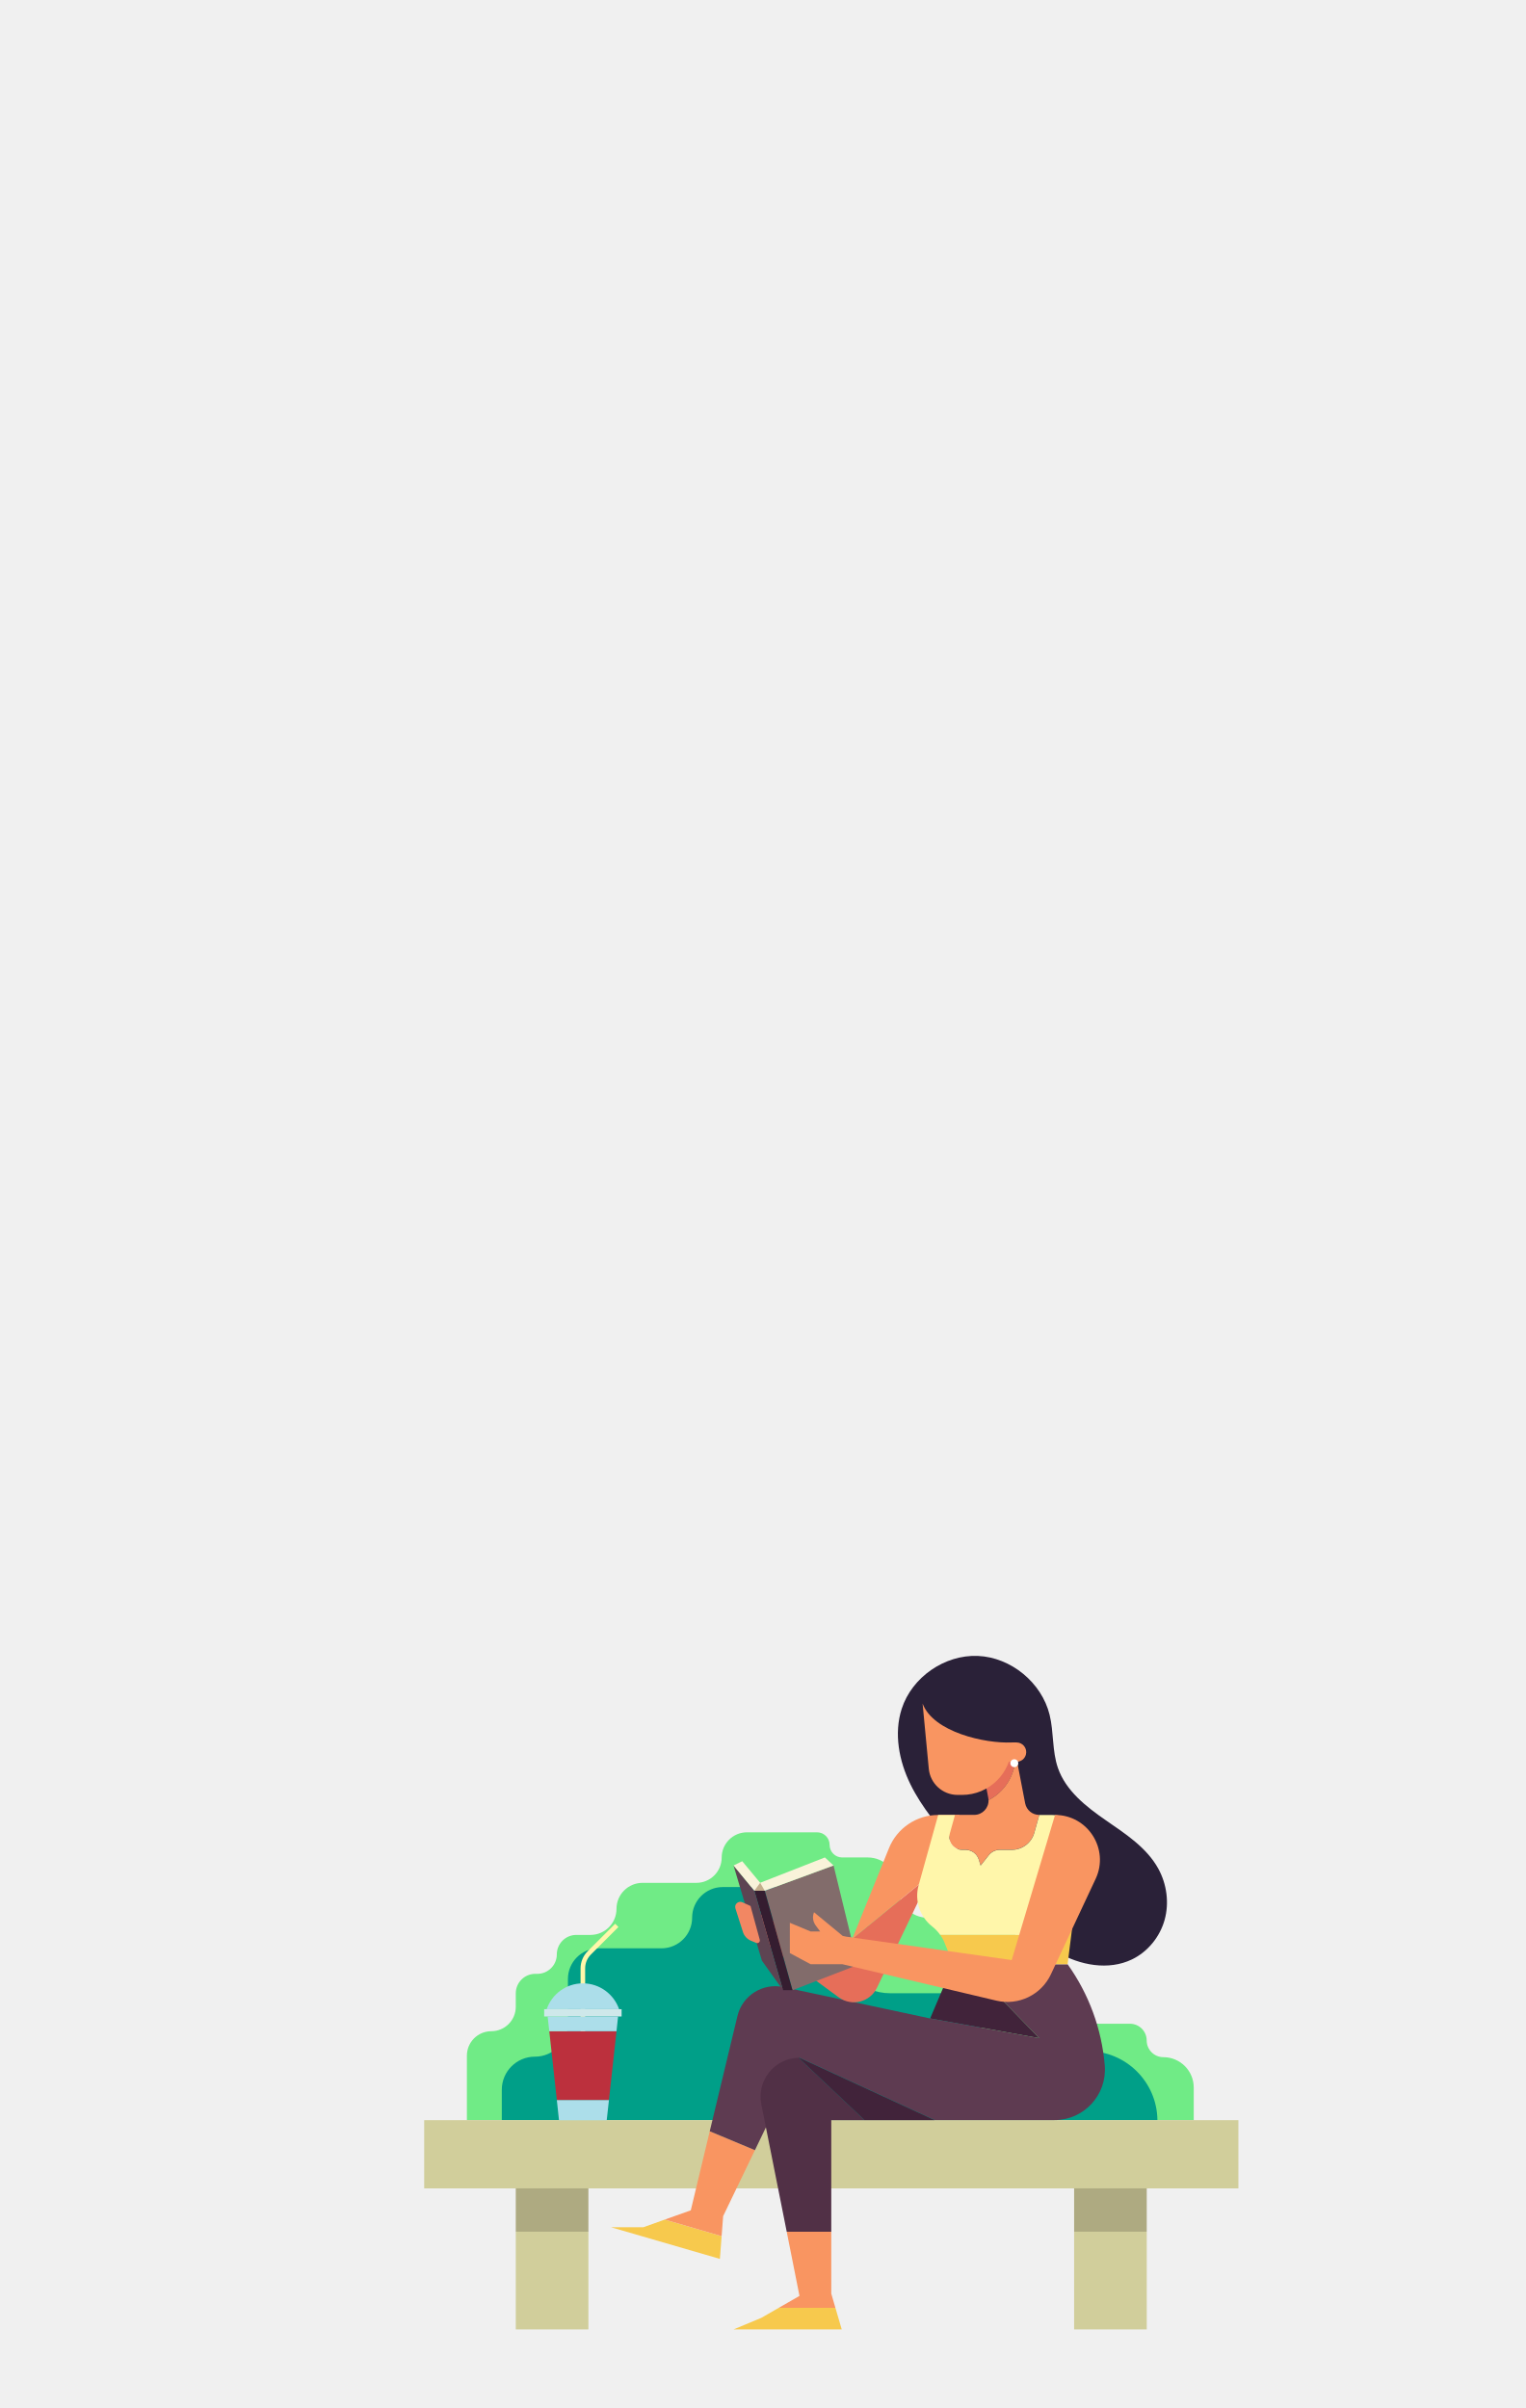
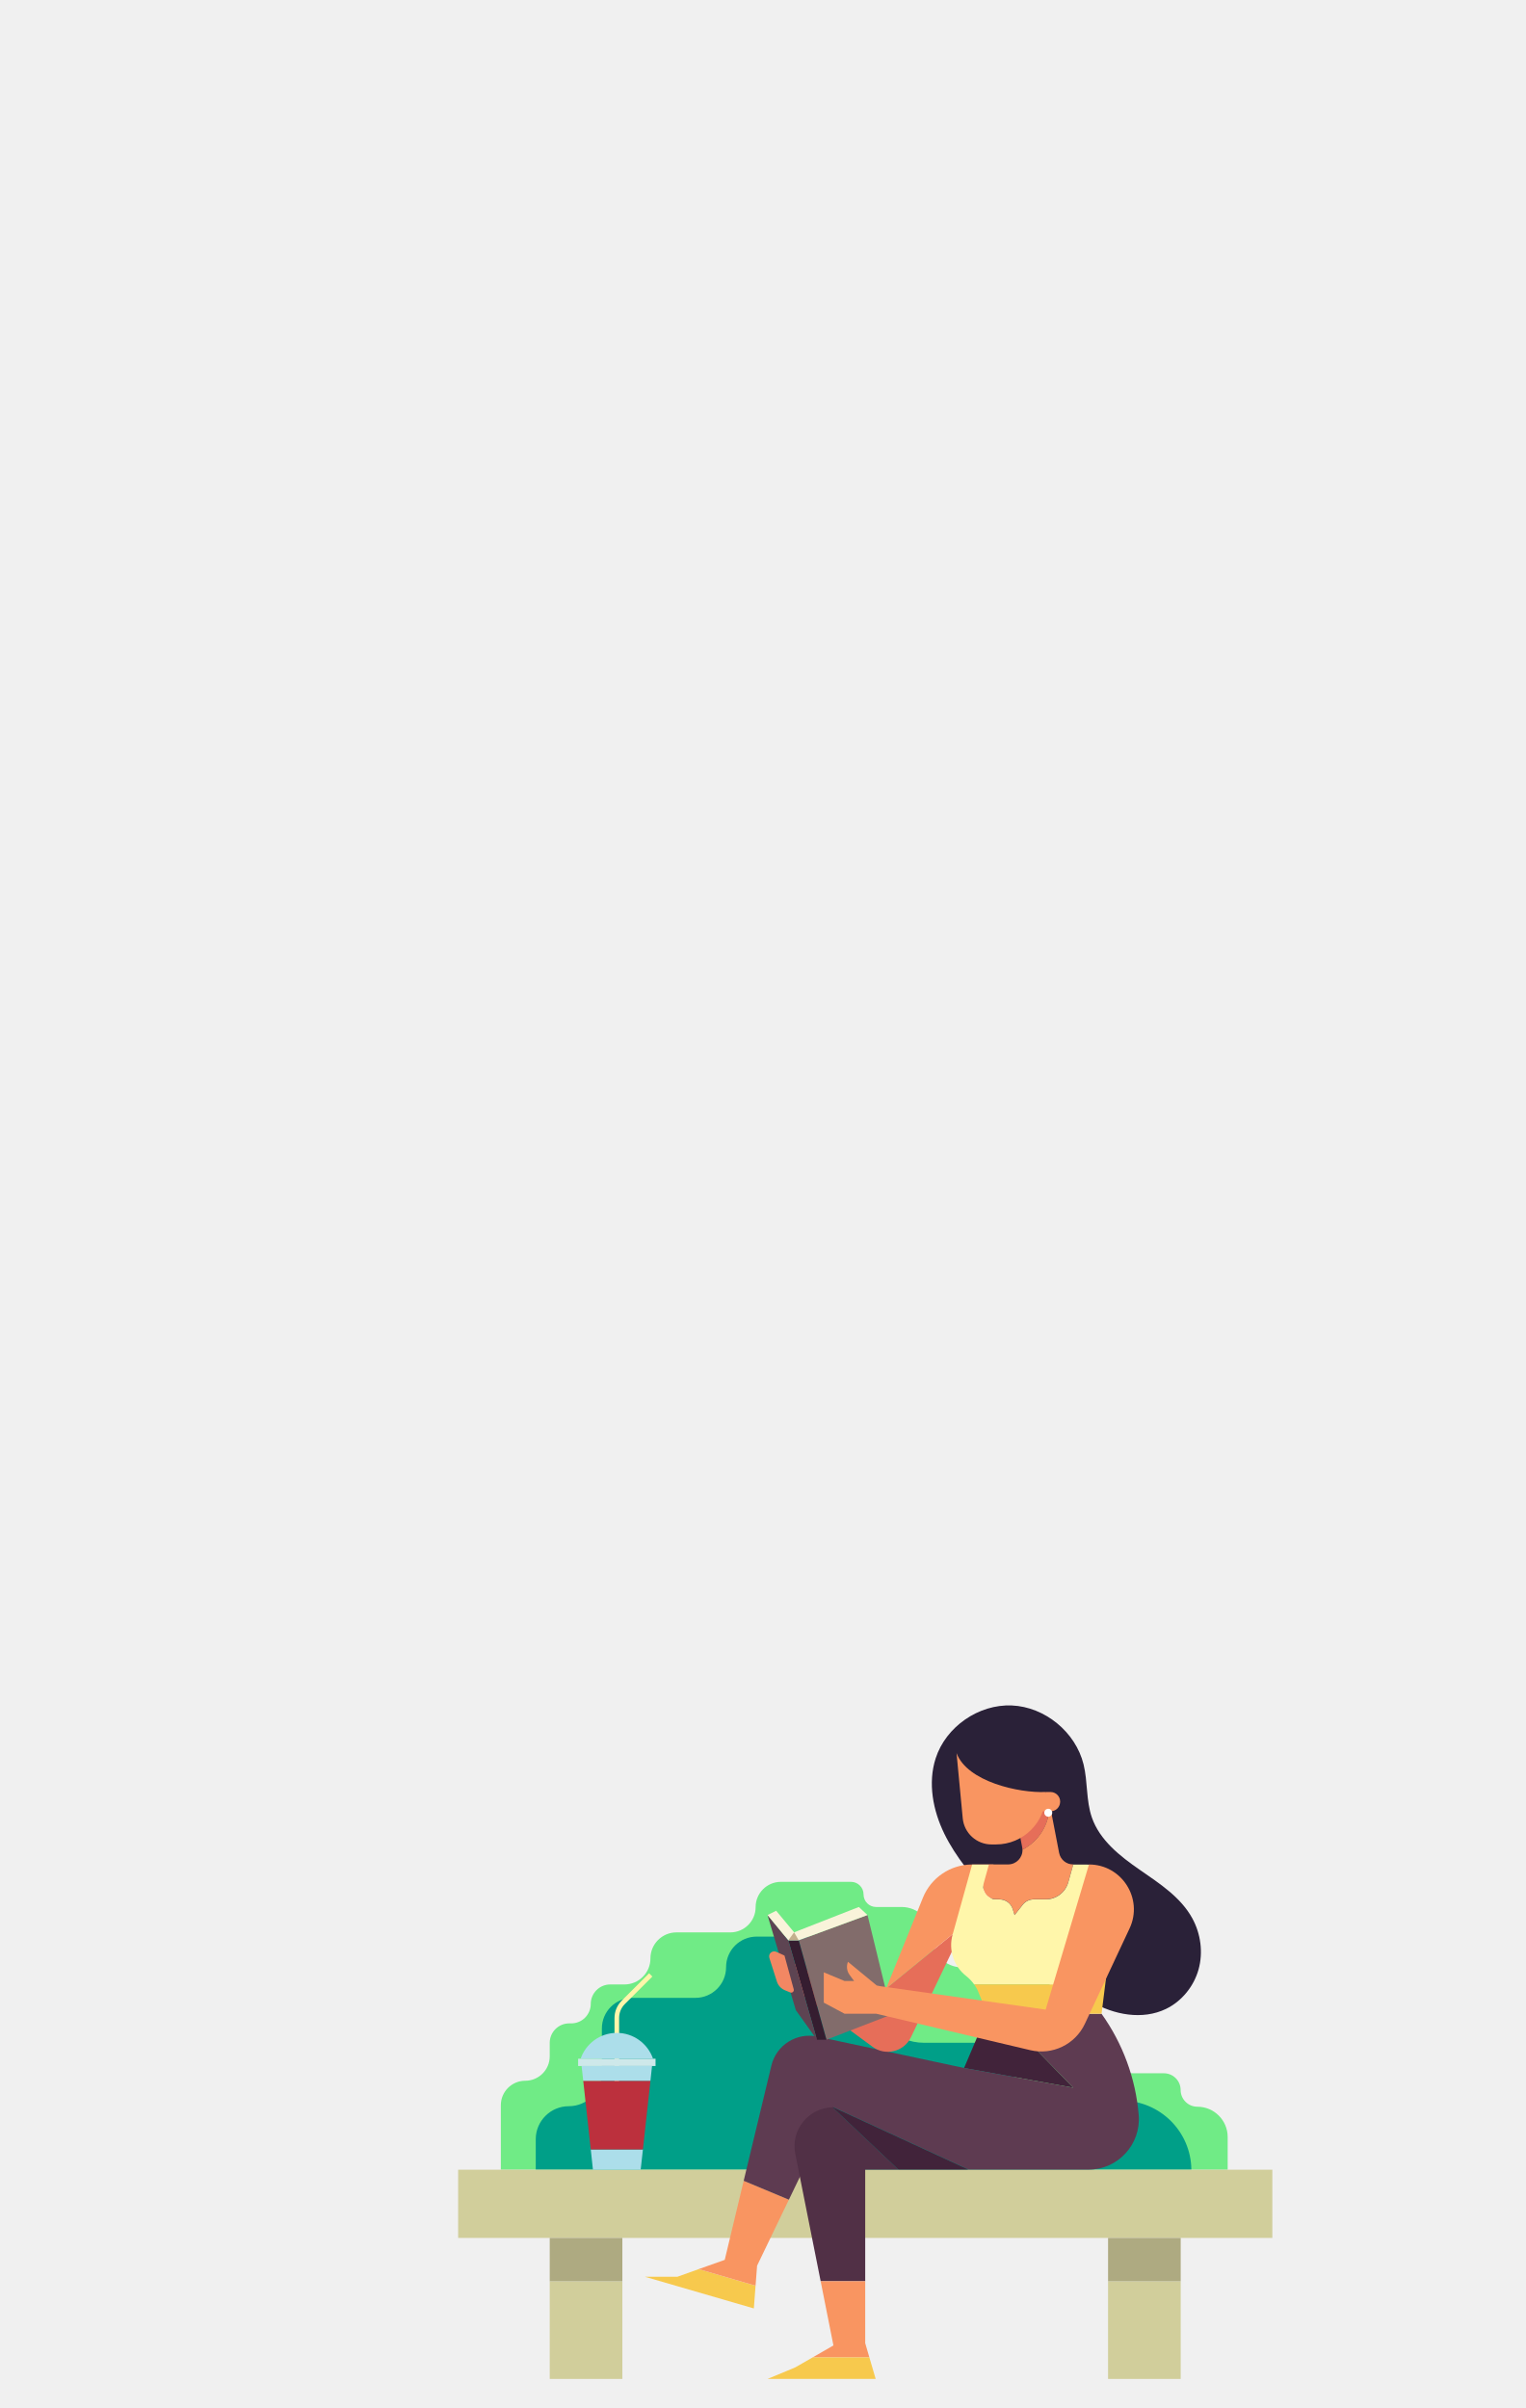
<svg xmlns="http://www.w3.org/2000/svg" xmlns:xlink="http://www.w3.org/1999/xlink" width="475" height="750" viewBox="0 0 125.677 198.438" version="1.1" id="svg8">
  <defs id="defs2">
    <linearGradient id="a">
      <stop id="stop817" offset="0" stop-color="#e7b380" />
      <stop id="stop819" offset="1" stop-color="#eecaa6" />
    </linearGradient>
    <linearGradient gradientUnits="userSpaceOnUse" y2="661.83" y1="663.15" x2="267.96" x1="270.77" id="d">
      <stop id="stop822" offset="0" stop-color="#e5af79" />
      <stop id="stop824" offset="1" stop-opacity="0" stop-color="#e5af79" />
    </linearGradient>
    <linearGradient id="b">
      <stop id="stop827" offset="0" stop-color="#babdb6" />
      <stop id="stop829" offset="1" stop-color="#eeeeec" />
    </linearGradient>
    <linearGradient gradientUnits="userSpaceOnUse" y2="1096.9" y1="1030.9" x2="480" x1="427" id="e">
      <stop id="stop832" offset="0" stop-color="#729fcf" />
      <stop id="stop834" offset="1" stop-color="#3465a4" />
    </linearGradient>
    <linearGradient xlink:href="#a" gradientUnits="userSpaceOnUse" x2="447.57" x1="438.8" id="c" />
    <linearGradient xlink:href="#b" gradientUnits="userSpaceOnUse" y2="990.8" y1="1026.6" x2="469.2" x1="500.62" id="h" />
    <linearGradient xlink:href="#b" gradientUnits="userSpaceOnUse" y2="988.91" y1="1035.6" x2="453.84" x1="480.5" id="g" />
    <linearGradient xlink:href="#b" gradientUnits="userSpaceOnUse" y2="994.17" y1="1062.4" x2="432.16" x1="482.12" id="f" />
    <linearGradient xlink:href="#a" gradientUnits="userSpaceOnUse" y2="482.97" y1="492.2" x2="353.32" x1="319.24" id="i" />
    <linearGradient xlink:href="#a" gradientUnits="userSpaceOnUse" gradientTransform="matrix(-1,0,0,1,918.36,-396.19)" y2="876.67" y1="894.48" x2="627" x1="596.51" id="j" />
    <linearGradient xlink:href="#a" gradientUnits="userSpaceOnUse" y2="391.96" y1="350.95" x2="316.91" x1="318.68" id="k" />
    <filter style="color-interpolation-filters:sRGB;" id="filter1713">
      <feColorMatrix values="1 0 0 0 0 0 1 0 0 0 0 0 1 0 0 -26.754 -90.069 -9.077 125 0 " result="colormatrix" id="feColorMatrix1709" />
      <feComposite in2="colormatrix" operator="arithmetic" k2="1" result="fbSourceGraphic" id="feComposite1711" />
      <feColorMatrix result="fbSourceGraphicAlpha" in="fbSourceGraphic" values="0 0 0 -1 0 0 0 0 -1 0 0 0 0 -1 0 0 0 0 1 0" id="feColorMatrix1715" />
      <feColorMatrix id="feColorMatrix1717" values="1 0 0 0 0 0 1 0 0 0 0 0 1 0 0 -26.754 -90.069 -9.077 125 0 " result="colormatrix" in="fbSourceGraphic" />
      <feComposite in2="colormatrix" id="feComposite1719" operator="arithmetic" k2="1" result="composite" />
    </filter>
    <linearGradient x1="0" y1="0" x2="1" y2="0" gradientUnits="userSpaceOnUse" gradientTransform="matrix(31.7452,-909.064,-909.064,-31.7452,4534.86,946.73)" spreadMethod="pad" id="linearGradient20">
      <stop style="stop-opacity:1;stop-color:#d3d4d6" offset="0" id="stop16" />
      <stop style="stop-opacity:1;stop-color:#ffffff" offset="1" id="stop18" />
    </linearGradient>
    <linearGradient x1="0" y1="0" x2="1" y2="0" gradientUnits="userSpaceOnUse" gradientTransform="matrix(27.3662,-522.178,-522.178,-27.3662,4421.27,3277.68)" spreadMethod="pad" id="linearGradient28">
      <stop style="stop-opacity:1;stop-color:#d3d4d6" offset="0" id="stop24" />
      <stop style="stop-opacity:1;stop-color:#ffffff" offset="1" id="stop26" />
    </linearGradient>
    <linearGradient x1="0" y1="0" x2="1" y2="0" gradientUnits="userSpaceOnUse" gradientTransform="matrix(-185.909,-745.639,-745.639,185.909,4713.82,4490.01)" spreadMethod="pad" id="linearGradient36">
      <stop style="stop-opacity:1;stop-color:#d0d6d7" offset="0" id="stop32" />
      <stop style="stop-opacity:1;stop-color:#ffffff" offset="1" id="stop34" />
    </linearGradient>
    <linearGradient x1="0" y1="0" x2="1" y2="0" gradientUnits="userSpaceOnUse" gradientTransform="matrix(144.985,-915.396,-915.396,-144.985,5033.85,4716.13)" spreadMethod="pad" id="linearGradient46">
      <stop style="stop-opacity:1;stop-color:#c2c9cb" offset="0" id="stop42" />
      <stop style="stop-opacity:1;stop-color:#ffffff" offset="1" id="stop44" />
    </linearGradient>
    <linearGradient x1="0" y1="0" x2="1" y2="0" gradientUnits="userSpaceOnUse" gradientTransform="matrix(59.2985,-1131.48,-1131.48,-59.2985,367.237,5477.63)" spreadMethod="pad" id="linearGradient54">
      <stop style="stop-opacity:1;stop-color:#d0d6d7" offset="0" id="stop50" />
      <stop style="stop-opacity:1;stop-color:#788389" offset="1" id="stop52" />
    </linearGradient>
    <linearGradient x1="0" y1="0" x2="1" y2="0" gradientUnits="userSpaceOnUse" gradientTransform="matrix(-1267.72,461.412,461.412,1267.72,1416.41,4918.07)" spreadMethod="pad" id="linearGradient68">
      <stop style="stop-opacity:1;stop-color:#c2c9cb" offset="0" id="stop64" />
      <stop style="stop-opacity:1;stop-color:#ffffff" offset="1" id="stop66" />
    </linearGradient>
    <linearGradient x1="0" y1="0" x2="1" y2="0" gradientUnits="userSpaceOnUse" gradientTransform="matrix(-80.7171,-27.7931,-27.7931,80.7171,503.048,5092.47)" spreadMethod="pad" id="linearGradient82">
      <stop style="stop-opacity:1;stop-color:#70797f" offset="0" id="stop72" />
      <stop style="stop-opacity:1;stop-color:#ffffff" offset="0.23" id="stop74" />
      <stop style="stop-opacity:1;stop-color:#9ba3a9" offset="0.56" id="stop76" />
      <stop style="stop-opacity:1;stop-color:#f7f7f7" offset="0.86" id="stop78" />
      <stop style="stop-opacity:1;stop-color:#ffffff" offset="1" id="stop80" />
    </linearGradient>
    <linearGradient x1="0" y1="0" x2="1" y2="0" gradientUnits="userSpaceOnUse" gradientTransform="matrix(-329.291,-1426.31,-1426.31,329.291,4679.12,5637.24)" spreadMethod="pad" id="linearGradient92">
      <stop style="stop-opacity:1;stop-color:#d0d6d7" offset="0" id="stop88" />
      <stop style="stop-opacity:1;stop-color:#788389" offset="1" id="stop90" />
    </linearGradient>
    <linearGradient x1="0" y1="0" x2="1" y2="0" gradientUnits="userSpaceOnUse" gradientTransform="matrix(644.568,1871.96,1871.96,-644.568,4848.35,4450.24)" spreadMethod="pad" id="linearGradient106">
      <stop style="stop-opacity:1;stop-color:#c2c9cb" offset="0" id="stop102" />
      <stop style="stop-opacity:1;stop-color:#ffffff" offset="1" id="stop104" />
    </linearGradient>
    <linearGradient x1="0" y1="0" x2="1" y2="0" gradientUnits="userSpaceOnUse" gradientTransform="matrix(-73.6661,-7.74262,-7.74262,73.6661,4649.31,4929.5)" spreadMethod="pad" id="linearGradient120">
      <stop style="stop-opacity:1;stop-color:#70797f" offset="0" id="stop110" />
      <stop style="stop-opacity:1;stop-color:#ffffff" offset="0.23" id="stop112" />
      <stop style="stop-opacity:1;stop-color:#9ba3a9" offset="0.56" id="stop114" />
      <stop style="stop-opacity:1;stop-color:#f7f7f7" offset="0.86" id="stop116" />
      <stop style="stop-opacity:1;stop-color:#ffffff" offset="1" id="stop118" />
    </linearGradient>
    <linearGradient x1="0" y1="0" x2="1" y2="0" gradientUnits="userSpaceOnUse" gradientTransform="matrix(665.522,620.609,620.609,-665.522,1592.89,469.64)" spreadMethod="pad" id="linearGradient130">
      <stop style="stop-opacity:1;stop-color:#d3d4d6" offset="0" id="stop126" />
      <stop style="stop-opacity:1;stop-color:#ffffff" offset="1" id="stop128" />
    </linearGradient>
    <linearGradient x1="0" y1="0" x2="1" y2="0" gradientUnits="userSpaceOnUse" gradientTransform="matrix(-404.644,-623.097,-623.097,404.644,1969.57,1002.84)" spreadMethod="pad" id="linearGradient138">
      <stop style="stop-opacity:1;stop-color:#d3d4d6" offset="0" id="stop134" />
      <stop style="stop-opacity:1;stop-color:#767e83" offset="1" id="stop136" />
    </linearGradient>
    <linearGradient x1="0" y1="0" x2="1" y2="0" gradientUnits="userSpaceOnUse" gradientTransform="matrix(1541.21,1293.23,1293.23,-1541.21,586.243,-530.33)" spreadMethod="pad" id="linearGradient146">
      <stop style="stop-opacity:1;stop-color:#d3d4d6" offset="0" id="stop142" />
      <stop style="stop-opacity:1;stop-color:#ffffff" offset="1" id="stop144" />
    </linearGradient>
    <linearGradient x1="0" y1="0" x2="1" y2="0" gradientUnits="userSpaceOnUse" gradientTransform="matrix(1050.83,-631.402,-631.402,-1050.83,423.913,931.99)" spreadMethod="pad" id="linearGradient156">
      <stop style="stop-opacity:1;stop-color:#d0d6d7" offset="0" id="stop152" />
      <stop style="stop-opacity:1;stop-color:#788389" offset="1" id="stop154" />
    </linearGradient>
    <linearGradient x1="0" y1="0" x2="1" y2="0" gradientUnits="userSpaceOnUse" gradientTransform="matrix(-655.727,2018.12,2018.12,655.727,1448.02,208.95)" spreadMethod="pad" id="linearGradient168">
      <stop style="stop-opacity:1;stop-color:#c2c9cb" offset="0" id="stop164" />
      <stop style="stop-opacity:1;stop-color:#ffffff" offset="1" id="stop166" />
    </linearGradient>
    <linearGradient x1="0" y1="0" x2="1" y2="0" gradientUnits="userSpaceOnUse" gradientTransform="matrix(-22.867,-79.7468,-79.7468,22.867,861.752,811.76)" spreadMethod="pad" id="linearGradient182">
      <stop style="stop-opacity:1;stop-color:#70797f" offset="0" id="stop172" />
      <stop style="stop-opacity:1;stop-color:#ffffff" offset="0.23" id="stop174" />
      <stop style="stop-opacity:1;stop-color:#9ba3a9" offset="0.56" id="stop176" />
      <stop style="stop-opacity:1;stop-color:#f7f7f7" offset="0.86" id="stop178" />
      <stop style="stop-opacity:1;stop-color:#ffffff" offset="1" id="stop180" />
    </linearGradient>
    <linearGradient x1="0" y1="0" x2="1" y2="0" gradientUnits="userSpaceOnUse" gradientTransform="matrix(1430.56,1200.38,1200.38,-1430.56,2432.76,3426.4)" spreadMethod="pad" id="linearGradient190">
      <stop style="stop-opacity:1;stop-color:#d3d4d6" offset="0" id="stop186" />
      <stop style="stop-opacity:1;stop-color:#ffffff" offset="1" id="stop188" />
    </linearGradient>
    <linearGradient x1="0" y1="0" x2="1" y2="0" gradientUnits="userSpaceOnUse" gradientTransform="matrix(975.407,-586.084,-586.084,-975.407,2256.8,4766.11)" spreadMethod="pad" id="linearGradient200">
      <stop style="stop-opacity:1;stop-color:#d0d6d7" offset="0" id="stop196" />
      <stop style="stop-opacity:1;stop-color:#788389" offset="1" id="stop198" />
    </linearGradient>
    <linearGradient x1="0" y1="0" x2="1" y2="0" gradientUnits="userSpaceOnUse" gradientTransform="matrix(-433.505,1877.71,1877.71,433.505,3357.8,3392.4)" spreadMethod="pad" id="linearGradient210">
      <stop style="stop-opacity:1;stop-color:#59666d" offset="0" id="stop206" />
      <stop style="stop-opacity:1;stop-color:#ffffff" offset="1" id="stop208" />
    </linearGradient>
    <linearGradient x1="0" y1="0" x2="1" y2="0" gradientUnits="userSpaceOnUse" gradientTransform="matrix(8.78023,28.7188,28.7188,-8.78023,2674.71,4612.82)" spreadMethod="pad" id="linearGradient218">
      <stop style="stop-opacity:1;stop-color:#4d585d" offset="0" id="stop214" />
      <stop style="stop-opacity:1;stop-color:#ffffff" offset="1" id="stop216" />
    </linearGradient>
    <linearGradient x1="0" y1="0" x2="1" y2="0" gradientUnits="userSpaceOnUse" gradientTransform="matrix(-1270.54,1104.46,1104.46,1270.54,3533.03,1028)" spreadMethod="pad" id="linearGradient228">
      <stop style="stop-opacity:1;stop-color:#d3d4d6" offset="0" id="stop224" />
      <stop style="stop-opacity:1;stop-color:#ffffff" offset="1" id="stop226" />
    </linearGradient>
    <linearGradient x1="0" y1="0" x2="1" y2="0" gradientUnits="userSpaceOnUse" gradientTransform="matrix(-869.948,-543.604,-543.604,869.948,3704.48,2261)" spreadMethod="pad" id="linearGradient238">
      <stop style="stop-opacity:1;stop-color:#d0d6d7" offset="0" id="stop234" />
      <stop style="stop-opacity:1;stop-color:#788389" offset="1" id="stop236" />
    </linearGradient>
    <linearGradient x1="0" y1="0" x2="1" y2="0" gradientUnits="userSpaceOnUse" gradientTransform="matrix(420.281,1685.65,1685.65,-420.281,2693.63,1017.6)" spreadMethod="pad" id="linearGradient248">
      <stop style="stop-opacity:1;stop-color:#59666d" offset="0" id="stop244" />
      <stop style="stop-opacity:1;stop-color:#ffffff" offset="1" id="stop246" />
    </linearGradient>
    <linearGradient x1="0" y1="0" x2="1" y2="0" gradientUnits="userSpaceOnUse" gradientTransform="matrix(-7.46483,26.0329,26.0329,7.46483,3335.14,2107.3)" spreadMethod="pad" id="linearGradient256">
      <stop style="stop-opacity:1;stop-color:#4d585d" offset="0" id="stop252" />
      <stop style="stop-opacity:1;stop-color:#ffffff" offset="1" id="stop254" />
    </linearGradient>
    <linearGradient x1="0" y1="0" x2="1" y2="0" gradientUnits="userSpaceOnUse" gradientTransform="matrix(-1270.54,1104.47,1104.47,1270.54,3245.08,1169.36)" spreadMethod="pad" id="linearGradient266">
      <stop style="stop-opacity:1;stop-color:#d3d4d6" offset="0" id="stop262" />
      <stop style="stop-opacity:1;stop-color:#ffffff" offset="1" id="stop264" />
    </linearGradient>
    <linearGradient x1="0" y1="0" x2="1" y2="0" gradientUnits="userSpaceOnUse" gradientTransform="matrix(-869.953,-543.607,-543.607,869.953,3416.53,2402.37)" spreadMethod="pad" id="linearGradient276">
      <stop style="stop-opacity:1;stop-color:#d0d6d7" offset="0" id="stop272" />
      <stop style="stop-opacity:1;stop-color:#788389" offset="1" id="stop274" />
    </linearGradient>
    <linearGradient x1="0" y1="0" x2="1" y2="0" gradientUnits="userSpaceOnUse" gradientTransform="matrix(420.278,1685.64,1685.64,-420.278,2405.69,1158.97)" spreadMethod="pad" id="linearGradient286">
      <stop style="stop-opacity:1;stop-color:#59666d" offset="0" id="stop282" />
      <stop style="stop-opacity:1;stop-color:#ffffff" offset="1" id="stop284" />
    </linearGradient>
    <linearGradient x1="0" y1="0" x2="1" y2="0" gradientUnits="userSpaceOnUse" gradientTransform="matrix(-7.46277,26.0258,26.0258,7.46277,3047.19,2248.66)" spreadMethod="pad" id="linearGradient294">
      <stop style="stop-opacity:1;stop-color:#4d585d" offset="0" id="stop290" />
      <stop style="stop-opacity:1;stop-color:#ffffff" offset="1" id="stop292" />
    </linearGradient>
    <linearGradient x1="0" y1="0" x2="1" y2="0" gradientUnits="userSpaceOnUse" gradientTransform="matrix(-1270.54,1104.46,1104.46,1270.54,3501.62,1389.25)" spreadMethod="pad" id="linearGradient304">
      <stop style="stop-opacity:1;stop-color:#d3d4d6" offset="0" id="stop300" />
      <stop style="stop-opacity:1;stop-color:#ffffff" offset="1" id="stop302" />
    </linearGradient>
    <linearGradient x1="0" y1="0" x2="1" y2="0" gradientUnits="userSpaceOnUse" gradientTransform="matrix(-869.948,-543.604,-543.604,869.948,3673.08,2622.26)" spreadMethod="pad" id="linearGradient314">
      <stop style="stop-opacity:1;stop-color:#d0d6d7" offset="0" id="stop310" />
      <stop style="stop-opacity:1;stop-color:#788389" offset="1" id="stop312" />
    </linearGradient>
    <linearGradient x1="0" y1="0" x2="1" y2="0" gradientUnits="userSpaceOnUse" gradientTransform="matrix(420.281,1685.65,1685.65,-420.281,2662.22,1378.85)" spreadMethod="pad" id="linearGradient324">
      <stop style="stop-opacity:1;stop-color:#59666d" offset="0" id="stop320" />
      <stop style="stop-opacity:1;stop-color:#ffffff" offset="1" id="stop322" />
    </linearGradient>
    <linearGradient x1="0" y1="0" x2="1" y2="0" gradientUnits="userSpaceOnUse" gradientTransform="matrix(-7.46284,26.026,26.026,7.46284,3303.73,2468.55)" spreadMethod="pad" id="linearGradient332">
      <stop style="stop-opacity:1;stop-color:#4d585d" offset="0" id="stop328" />
      <stop style="stop-opacity:1;stop-color:#ffffff" offset="1" id="stop330" />
    </linearGradient>
    <linearGradient x1="0" y1="0" x2="1" y2="0" gradientUnits="userSpaceOnUse" gradientTransform="matrix(-2101.57,563.114,563.114,2101.57,4894.82,3035.37)" spreadMethod="pad" id="linearGradient344">
      <stop style="stop-opacity:1;stop-color:#6f7a7f" offset="0" id="stop340" />
      <stop style="stop-opacity:1;stop-color:#ffffff" offset="1" id="stop342" />
    </linearGradient>
    <linearGradient x1="0" y1="0" x2="1" y2="0" gradientUnits="userSpaceOnUse" gradientTransform="matrix(1440.88,413.165,413.165,-1440.88,4524.66,3159.74)" spreadMethod="pad" id="linearGradient352">
      <stop style="stop-opacity:1;stop-color:#6f7a7f" offset="0" id="stop348" />
      <stop style="stop-opacity:1;stop-color:#ffffff" offset="1" id="stop350" />
    </linearGradient>
    <linearGradient x1="0" y1="0" x2="1" y2="0" gradientUnits="userSpaceOnUse" gradientTransform="matrix(273.349,-9.54557,-9.54557,-273.349,4300.63,3078.3)" spreadMethod="pad" id="linearGradient360">
      <stop style="stop-opacity:1;stop-color:#6f7a7f" offset="0" id="stop356" />
      <stop style="stop-opacity:1;stop-color:#ffffff" offset="1" id="stop358" />
    </linearGradient>
    <linearGradient x1="0" y1="0" x2="1" y2="0" gradientUnits="userSpaceOnUse" gradientTransform="matrix(-1171.72,249.058,249.058,1171.72,4463.37,3431.91)" spreadMethod="pad" id="linearGradient370">
      <stop style="stop-opacity:1;stop-color:#c1c5c7" offset="0" id="stop366" />
      <stop style="stop-opacity:1;stop-color:#ffffff" offset="1" id="stop368" />
    </linearGradient>
    <linearGradient x1="0" y1="0" x2="1" y2="0" gradientUnits="userSpaceOnUse" gradientTransform="matrix(1599.13,55.8428,55.8428,-1599.13,2926.46,3178.56)" spreadMethod="pad" id="linearGradient378">
      <stop style="stop-opacity:1;stop-color:#c6c8c8" offset="0" id="stop374" />
      <stop style="stop-opacity:1;stop-color:#ffffff" offset="1" id="stop376" />
    </linearGradient>
    <linearGradient x1="0" y1="0" x2="1" y2="0" gradientUnits="userSpaceOnUse" gradientTransform="matrix(-1264.29,485.315,485.315,1264.29,4415.64,3356.35)" spreadMethod="pad" id="linearGradient386">
      <stop style="stop-opacity:1;stop-color:#8b9199" offset="0" id="stop382" />
      <stop style="stop-opacity:1;stop-color:#ffffff" offset="1" id="stop384" />
    </linearGradient>
    <linearGradient x1="0" y1="0" x2="1" y2="0" gradientUnits="userSpaceOnUse" gradientTransform="matrix(1142.99,160.637,160.637,-1142.99,4356.48,3477.28)" spreadMethod="pad" id="linearGradient394">
      <stop style="stop-opacity:1;stop-color:#d0d6d7" offset="0" id="stop390" />
      <stop style="stop-opacity:1;stop-color:#ffffff" offset="1" id="stop392" />
    </linearGradient>
    <linearGradient x1="0" y1="0" x2="1" y2="0" gradientUnits="userSpaceOnUse" gradientTransform="matrix(1084.69,270.443,270.443,-1084.69,4468.89,3439.6)" spreadMethod="pad" id="linearGradient402">
      <stop style="stop-opacity:1;stop-color:#8b9199" offset="0" id="stop398" />
      <stop style="stop-opacity:1;stop-color:#ffffff" offset="1" id="stop400" />
    </linearGradient>
    <linearGradient x1="0" y1="0" x2="1" y2="0" gradientUnits="userSpaceOnUse" gradientTransform="matrix(981.178,173.008,173.008,-981.178,4355.27,3513.24)" spreadMethod="pad" id="linearGradient410">
      <stop style="stop-opacity:1;stop-color:#d0d6d7" offset="0" id="stop406" />
      <stop style="stop-opacity:1;stop-color:#ffffff" offset="1" id="stop408" />
    </linearGradient>
    <linearGradient x1="0" y1="0" x2="1" y2="0" gradientUnits="userSpaceOnUse" gradientTransform="matrix(-1596.53,-368.587,-368.587,1596.53,6151.31,3401.58)" spreadMethod="pad" id="linearGradient418">
      <stop style="stop-opacity:1;stop-color:#c6c8c8" offset="0" id="stop414" />
      <stop style="stop-opacity:1;stop-color:#ffffff" offset="1" id="stop416" />
    </linearGradient>
    <linearGradient x1="0" y1="0" x2="1" y2="0" gradientUnits="userSpaceOnUse" gradientTransform="matrix(1009.05,270.375,270.375,-1009.05,4685.82,3540.23)" spreadMethod="pad" id="linearGradient426">
      <stop style="stop-opacity:1;stop-color:#8b9199" offset="0" id="stop422" />
      <stop style="stop-opacity:1;stop-color:#ffffff" offset="1" id="stop424" />
    </linearGradient>
    <linearGradient x1="0" y1="0" x2="1" y2="0" gradientUnits="userSpaceOnUse" gradientTransform="matrix(1091.75,57.216,57.216,-1091.75,3258.51,3182.78)" spreadMethod="pad" id="linearGradient434">
      <stop style="stop-opacity:1;stop-color:#b5bbbc" offset="0" id="stop430" />
      <stop style="stop-opacity:1;stop-color:#ffffff" offset="1" id="stop432" />
    </linearGradient>
    <linearGradient x1="0" y1="0" x2="1" y2="0" gradientUnits="userSpaceOnUse" gradientTransform="matrix(1095.99,57.4383,57.4383,-1095.99,3258.8,3136.84)" spreadMethod="pad" id="linearGradient442">
      <stop style="stop-opacity:1;stop-color:#b5bbbc" offset="0" id="stop438" />
      <stop style="stop-opacity:1;stop-color:#ffffff" offset="1" id="stop440" />
    </linearGradient>
    <linearGradient x1="0" y1="0" x2="1" y2="0" gradientUnits="userSpaceOnUse" gradientTransform="matrix(1073.36,56.2523,56.2523,-1073.36,3272.08,3099.89)" spreadMethod="pad" id="linearGradient450">
      <stop style="stop-opacity:1;stop-color:#b5bbbc" offset="0" id="stop446" />
      <stop style="stop-opacity:1;stop-color:#ffffff" offset="1" id="stop448" />
    </linearGradient>
    <linearGradient x1="0" y1="0" x2="1" y2="0" gradientUnits="userSpaceOnUse" gradientTransform="matrix(-1471.73,-154.685,-154.685,1471.73,5837.93,3295.7)" spreadMethod="pad" id="linearGradient458">
      <stop style="stop-opacity:1;stop-color:#b5bbbc" offset="0" id="stop454" />
      <stop style="stop-opacity:1;stop-color:#ffffff" offset="1" id="stop456" />
    </linearGradient>
    <linearGradient x1="0" y1="0" x2="1" y2="0" gradientUnits="userSpaceOnUse" gradientTransform="matrix(-1461.18,-153.576,-153.576,1461.18,5837.96,3244.71)" spreadMethod="pad" id="linearGradient466">
      <stop style="stop-opacity:1;stop-color:#b5bbbc" offset="0" id="stop462" />
      <stop style="stop-opacity:1;stop-color:#ffffff" offset="1" id="stop464" />
    </linearGradient>
    <linearGradient x1="0" y1="0" x2="1" y2="0" gradientUnits="userSpaceOnUse" gradientTransform="matrix(-1452.43,-152.657,-152.657,1452.43,5838.31,3199.22)" spreadMethod="pad" id="linearGradient474">
      <stop style="stop-opacity:1;stop-color:#b5bbbc" offset="0" id="stop470" />
      <stop style="stop-opacity:1;stop-color:#ffffff" offset="1" id="stop472" />
    </linearGradient>
    <linearGradient x1="0" y1="0" x2="1" y2="0" gradientUnits="userSpaceOnUse" gradientTransform="matrix(-899.439,207.652,207.652,899.439,4397.14,3525.45)" spreadMethod="pad" id="linearGradient488">
      <stop style="stop-opacity:1;stop-color:#c8cfd1" offset="0" id="stop478" />
      <stop style="stop-opacity:1;stop-color:#eff0f0" offset="0.16" id="stop480" />
      <stop style="stop-opacity:1;stop-color:#ffffff" offset="0.4" id="stop482" />
      <stop style="stop-opacity:1;stop-color:#fcfeff" offset="0.67" id="stop484" />
      <stop style="stop-opacity:1;stop-color:#e2e4e5" offset="1" id="stop486" />
    </linearGradient>
    <linearGradient x1="0" y1="0" x2="1" y2="0" gradientUnits="userSpaceOnUse" gradientTransform="matrix(803.155,230.301,230.301,-803.155,4549.79,3565.5)" spreadMethod="pad" id="linearGradient502">
      <stop style="stop-opacity:1;stop-color:#c8cfd1" offset="0" id="stop492" />
      <stop style="stop-opacity:1;stop-color:#eff0f0" offset="0.16" id="stop494" />
      <stop style="stop-opacity:1;stop-color:#ffffff" offset="0.4" id="stop496" />
      <stop style="stop-opacity:1;stop-color:#fcfeff" offset="0.67" id="stop498" />
      <stop style="stop-opacity:1;stop-color:#e2e4e5" offset="1" id="stop500" />
    </linearGradient>
    <linearGradient x1="0" y1="0" x2="1" y2="0" gradientUnits="userSpaceOnUse" gradientTransform="matrix(-953.964,273.545,273.545,953.964,4879.29,897.22)" spreadMethod="pad" id="linearGradient516">
      <stop style="stop-opacity:1;stop-color:#bfc4c5" offset="0" id="stop512" />
      <stop style="stop-opacity:1;stop-color:#ffffff" offset="1" id="stop514" />
    </linearGradient>
    <linearGradient x1="0" y1="0" x2="1" y2="0" gradientUnits="userSpaceOnUse" gradientTransform="matrix(57.2412,1092.23,1092.23,-57.2412,3712.31,816.75)" spreadMethod="pad" id="linearGradient524">
      <stop style="stop-opacity:1;stop-color:#daddde" offset="0" id="stop520" />
      <stop style="stop-opacity:1;stop-color:#ffffff" offset="1" id="stop522" />
    </linearGradient>
    <linearGradient x1="0" y1="0" x2="1" y2="0" gradientUnits="userSpaceOnUse" gradientTransform="matrix(-1250.3,583.024,583.024,1250.3,4784.34,143.86)" spreadMethod="pad" id="linearGradient542">
      <stop style="stop-opacity:1;stop-color:#768186" offset="0" id="stop538" />
      <stop style="stop-opacity:1;stop-color:#ffffff" offset="1" id="stop540" />
    </linearGradient>
    <linearGradient x1="0" y1="0" x2="1" y2="0" gradientUnits="userSpaceOnUse" gradientTransform="matrix(942.891,149.339,149.339,-942.891,4395.98,1007.32)" spreadMethod="pad" id="linearGradient562">
      <stop style="stop-opacity:1;stop-color:#bfc4c5" offset="0" id="stop558" />
      <stop style="stop-opacity:1;stop-color:#ffffff" offset="1" id="stop560" />
    </linearGradient>
    <linearGradient x1="0" y1="0" x2="1" y2="0" gradientUnits="userSpaceOnUse" gradientTransform="matrix(57.2411,1092.22,1092.22,-57.2411,5353.74,816.75)" spreadMethod="pad" id="linearGradient570">
      <stop style="stop-opacity:1;stop-color:#daddde" offset="0" id="stop566" />
      <stop style="stop-opacity:1;stop-color:#ffffff" offset="1" id="stop568" />
    </linearGradient>
    <linearGradient x1="0" y1="0" x2="1" y2="0" gradientUnits="userSpaceOnUse" gradientTransform="matrix(1046.66,466.002,466.002,-1046.66,4325.59,168)" spreadMethod="pad" id="linearGradient590">
      <stop style="stop-opacity:1;stop-color:#768186" offset="0" id="stop584" />
      <stop style="stop-opacity:1;stop-color:#ffffff" offset="0.811" id="stop586" />
      <stop style="stop-opacity:1;stop-color:#ffffff" offset="1" id="stop588" />
    </linearGradient>
    <linearGradient x1="0" y1="0" x2="1" y2="0" gradientUnits="userSpaceOnUse" gradientTransform="matrix(35.2481,-402.888,-402.888,-35.2481,4628.43,1272.63)" spreadMethod="pad" id="linearGradient676">
      <stop style="stop-opacity:1;stop-color:#c9d8e0" offset="0" id="stop670" />
      <stop style="stop-opacity:1;stop-color:#ffffff" offset="0.39" id="stop672" />
      <stop style="stop-opacity:1;stop-color:#c9d8e0" offset="1" id="stop674" />
    </linearGradient>
    <linearGradient x1="0" y1="0" x2="1" y2="0" gradientUnits="userSpaceOnUse" gradientTransform="matrix(545.603,1026.13,1026.13,-545.603,429.911,3813.67)" spreadMethod="pad" id="linearGradient684">
      <stop style="stop-opacity:1;stop-color:#ffffff" offset="0" id="stop680" />
      <stop style="stop-opacity:1;stop-color:#788389" offset="1" id="stop682" />
    </linearGradient>
    <linearGradient x1="0" y1="0" x2="1" y2="0" gradientUnits="userSpaceOnUse" gradientTransform="matrix(40.1448,-1149.6,-1149.6,-40.1448,1064.02,4914.84)" spreadMethod="pad" id="linearGradient694">
      <stop style="stop-opacity:1;stop-color:#c2c9cb" offset="0" id="stop690" />
      <stop style="stop-opacity:1;stop-color:#ffffff" offset="1" id="stop692" />
    </linearGradient>
    <linearGradient x1="0" y1="0" x2="1" y2="0" gradientUnits="userSpaceOnUse" gradientTransform="matrix(3329.37,174.485,174.485,-3329.37,-377.188,3524.61)" spreadMethod="pad" id="linearGradient702">
      <stop style="stop-opacity:1;stop-color:#6f7a7f" offset="0" id="stop698" />
      <stop style="stop-opacity:1;stop-color:#ffffff" offset="1" id="stop700" />
    </linearGradient>
    <linearGradient x1="0" y1="0" x2="1" y2="0" gradientUnits="userSpaceOnUse" gradientTransform="matrix(2008.51,70.1389,70.1389,-2008.51,427.385,3241.2)" spreadMethod="pad" id="linearGradient712">
      <stop style="stop-opacity:1;stop-color:#d0d3d4" offset="0" id="stop708" />
      <stop style="stop-opacity:1;stop-color:#ffffff" offset="1" id="stop710" />
    </linearGradient>
    <linearGradient x1="0" y1="0" x2="1" y2="0" gradientUnits="userSpaceOnUse" gradientTransform="matrix(-2396.18,-251.848,-251.848,2396.18,2265.01,3381.51)" spreadMethod="pad" id="linearGradient720">
      <stop style="stop-opacity:1;stop-color:#dfe3e5" offset="0" id="stop716" />
      <stop style="stop-opacity:1;stop-color:#ffffff" offset="1" id="stop718" />
    </linearGradient>
    <linearGradient x1="0" y1="0" x2="1" y2="0" gradientUnits="userSpaceOnUse" gradientTransform="matrix(-2125.06,-223.353,-223.353,2125.06,2263.51,3307.77)" spreadMethod="pad" id="linearGradient728">
      <stop style="stop-opacity:1;stop-color:#bdc1c2" offset="0" id="stop724" />
      <stop style="stop-opacity:1;stop-color:#ffffff" offset="1" id="stop726" />
    </linearGradient>
    <linearGradient x1="0" y1="0" x2="1" y2="0" gradientUnits="userSpaceOnUse" gradientTransform="matrix(-2180.89,-229.221,-229.221,2180.89,2294.94,3527.7)" spreadMethod="pad" id="linearGradient736">
      <stop style="stop-opacity:1;stop-color:#bdc1c2" offset="0" id="stop732" />
      <stop style="stop-opacity:1;stop-color:#ffffff" offset="1" id="stop734" />
    </linearGradient>
    <linearGradient x1="0" y1="0" x2="1" y2="0" gradientUnits="userSpaceOnUse" gradientTransform="matrix(-2161.42,-227.174,-227.174,2161.42,2296.78,3598.23)" spreadMethod="pad" id="linearGradient744">
      <stop style="stop-opacity:1;stop-color:#bdc1c2" offset="0" id="stop740" />
      <stop style="stop-opacity:1;stop-color:#ffffff" offset="1" id="stop742" />
    </linearGradient>
    <linearGradient x1="0" y1="0" x2="1" y2="0" gradientUnits="userSpaceOnUse" gradientTransform="matrix(2064.28,72.0862,72.0862,-2064.28,-24.5087,3243.52)" spreadMethod="pad" id="linearGradient754">
      <stop style="stop-opacity:1;stop-color:#e5e5e7" offset="0" id="stop750" />
      <stop style="stop-opacity:1;stop-color:#5d6a6f" offset="1" id="stop752" />
    </linearGradient>
    <linearGradient x1="0" y1="0" x2="1" y2="0" gradientUnits="userSpaceOnUse" gradientTransform="matrix(-82.8941,-255.122,-255.122,82.8941,2719.36,4451.35)" spreadMethod="pad" id="linearGradient762">
      <stop style="stop-opacity:1;stop-color:#d3d4d6" offset="0" id="stop758" />
      <stop style="stop-opacity:1;stop-color:#ffffff" offset="1" id="stop760" />
    </linearGradient>
    <linearGradient x1="0" y1="0" x2="1" y2="0" gradientUnits="userSpaceOnUse" gradientTransform="matrix(149.873,-321.403,-321.403,-149.873,3626.74,4486.28)" spreadMethod="pad" id="linearGradient770">
      <stop style="stop-opacity:1;stop-color:#d3d4d6" offset="0" id="stop766" />
      <stop style="stop-opacity:1;stop-color:#ffffff" offset="1" id="stop768" />
    </linearGradient>
    <linearGradient x1="0" y1="0" x2="1" y2="0" gradientUnits="userSpaceOnUse" gradientTransform="matrix(-115.81,-237.446,-237.446,115.81,779.17,3041.79)" spreadMethod="pad" id="linearGradient778">
      <stop style="stop-opacity:1;stop-color:#d3d4d6" offset="0" id="stop774" />
      <stop style="stop-opacity:1;stop-color:#ffffff" offset="1" id="stop776" />
    </linearGradient>
    <linearGradient x1="0" y1="0" x2="1" y2="0" gradientUnits="userSpaceOnUse" gradientTransform="matrix(72.2654,-236.37,-236.37,-72.2654,1880.45,3019.52)" spreadMethod="pad" id="linearGradient786">
      <stop style="stop-opacity:1;stop-color:#d3d4d6" offset="0" id="stop782" />
      <stop style="stop-opacity:1;stop-color:#ffffff" offset="1" id="stop784" />
    </linearGradient>
    <linearGradient x1="0" y1="0" x2="1" y2="0" gradientUnits="userSpaceOnUse" gradientTransform="matrix(74.6581,-244.196,-244.196,-74.6581,3310.57,1940.25)" spreadMethod="pad" id="linearGradient794">
      <stop style="stop-opacity:1;stop-color:#d3d4d6" offset="0" id="stop790" />
      <stop style="stop-opacity:1;stop-color:#ffffff" offset="1" id="stop792" />
    </linearGradient>
    <linearGradient x1="0" y1="0" x2="1" y2="0" gradientUnits="userSpaceOnUse" gradientTransform="matrix(-114.995,-235.774,-235.774,114.995,2299.37,1995.97)" spreadMethod="pad" id="linearGradient802">
      <stop style="stop-opacity:1;stop-color:#d3d4d6" offset="0" id="stop798" />
      <stop style="stop-opacity:1;stop-color:#ffffff" offset="1" id="stop800" />
    </linearGradient>
    <linearGradient x1="0" y1="0" x2="1" y2="0" gradientUnits="userSpaceOnUse" gradientTransform="matrix(-84.4478,-245.254,-245.254,84.4478,942.391,593.66)" spreadMethod="pad" id="linearGradient810">
      <stop style="stop-opacity:1;stop-color:#d3d4d6" offset="0" id="stop806" />
      <stop style="stop-opacity:1;stop-color:#ffffff" offset="1" id="stop808" />
    </linearGradient>
    <linearGradient x1="0" y1="0" x2="1" y2="0" gradientUnits="userSpaceOnUse" gradientTransform="matrix(74.4367,-204.513,-204.513,-74.4367,1986.65,498.41)" spreadMethod="pad" id="linearGradient818">
      <stop style="stop-opacity:1;stop-color:#d3d4d6" offset="0" id="stop814" />
      <stop style="stop-opacity:1;stop-color:#ffffff" offset="1" id="stop816" />
    </linearGradient>
    <rect height="1400" width="1700" id="SVGID_7_" />
  </defs>
  <g id="layer1" transform="translate(0,-98.56248)">
    <rect style="opacity:1;fill:none;fill-opacity:1;stroke:none;stroke-width:0.005;stroke-linecap:square;stroke-miterlimit:4;stroke-dasharray:0, 0.052;stroke-dashoffset:0.176;stroke-opacity:1" id="rect2027" width="40.294" height="52.513" x="161.224" y="163.394" />
-     <g id="g2824" transform="matrix(0.05258659,0,0,0.05258659,143.3885,213.0304)">
+     <g id="g2824" transform="matrix(0.05258659,0,0,0.05258659,146.1855,217.1125)">
      <defs id="defs2693">
        <rect height="1400" width="1700" id="rect2834" x="0" y="0" />
      </defs>
      <clipPath id="SVGID_2_">
        <use id="use2695" overflow="visible" xlink:href="#SVGID_7_" style="overflow:visible" x="0" y="0" width="100%" height="100%" />
      </clipPath>
      <g id="g2820" transform="translate(-2274.298,245.8347)">
        <path style="fill:#70eb86" d="M 279.1,899.9 V 798.8 c 0,-21.1 17.1,-38.3 38.3,-38.3 v 0 c 21.1,0 38.3,-17.1 38.3,-38.3 v -21.1 c 0,-16.8 13.7,-30.5 30.5,-30.5 h 3.3 c 16.8,0 30.5,-13.7 30.5,-30.5 v 0 c 0,-16.8 13.7,-30.5 30.5,-30.5 h 22.2 c 22.6,0 40.8,-18.3 40.8,-40.8 v 0 c 0,-22.6 18.3,-40.8 40.8,-40.8 h 84.4 c 21.8,0 39.6,-17.7 39.6,-39.6 v 0 c 0,-21.8 17.7,-39.6 39.6,-39.6 h 109.8 c 10.9,0 19.7,8.8 19.7,19.7 v 0 c 0,10.9 8.8,19.7 19.7,19.7 H 907 c 26.1,0 47.3,21.2 47.3,47.3 v 0 c 0,26.1 21.2,47.3 47.3,47.3 h 95.6 c 25.3,0 45.7,20.5 45.7,45.7 v 0 c 0,25.3 20.5,45.7 45.7,45.7 h 6.7 c 20.6,0 37.3,16.7 37.3,37.3 v 0 c 0,20.6 16.7,37.3 37.3,37.3 h 48.1 c 14.4,0 26.2,11.7 26.2,26.2 v 0 c 0,14.4 11.7,26.2 26.2,26.2 v 0 c 26.2,0 47.5,21.3 47.5,47.5 v 51.2 H 279.1 Z" id="path2722" />
        <g id="g2726">
          <path style="fill:#009f88" d="m 1251.7,791.6 h -122.8 c -25,0 -45.3,-20.3 -45.3,-45.3 v 0 c 0,-25 -20.3,-45.3 -45.3,-45.3 h -96.1 c -46,0 -83.2,-37.3 -83.2,-83.2 v 0 c 0,-46 -37.3,-83.2 -83.2,-83.2 H 680 c -26.5,0 -48,21.5 -48,48 v 0 c 0,26.5 -21.5,48 -48,48 h -98.6 c -26.5,0 -48,21.5 -48,48 v 70 c 0,28.6 -23.2,51.8 -51.8,51.8 v 0 c -28.6,0 -51.8,23.2 -51.8,51.8 v 47.6 H 1361 C 1360.4,840 1311.7,791.6 1251.7,791.6 Z" id="path2724" />
        </g>
        <rect style="fill:#d1ce9b" x="212.2" y="899.9" width="1275.7" height="106.9" id="rect2728" />
        <g id="g2738">
          <polygon style="fill:#f7c94d" points="504.9,1067.7 675.5,1117.3 678.2,1081.7 589.1,1055.7 555.6,1067.7 " id="polygon2730" />
-           <polygon style="fill:#f99561" points="730.4,946.9 659.6,917.3 629.9,1041.2 589.1,1055.7 678.2,1081.7 680.6,1050.3 " id="polygon2732" />
+           <polygon style="fill:#f99561" points="629.9,1041.2 589.1,1055.7 678.2,1081.7 680.6,1050.3 730.4,946.9 659.6,917.3 " id="polygon2732" />
          <polygon style="fill:#41233a" points="1004.9,740.5 1175.9,771.4 1063.5,655.6 1041,655.6 " id="polygon2734" />
          <path style="fill:#5e3b51" d="m 1278.5,814 v 0 c -4.8,-57.1 -24.9,-111.8 -58.2,-158.4 v 0 h -156.8 l 112.4,115.8 -171,-30.9 L 775,691.3 c -32.3,-6.9 -64.3,13.2 -72,45.4 l -43.4,180.6 70.8,29.6 69.8,-144.9 212,97.8 h 187.4 c 46.3,0.1 82.8,-39.6 78.9,-85.8 z" id="path2736" />
        </g>
        <path style="fill:#2a2138" d="m 1362.4,505.8 c 13.3,24.2 17.3,53.6 9.9,80.2 -7.4,26.6 -26.3,50 -51.2,62 -36.7,17.7 -81.7,9.3 -116.8,-11.4 -35.1,-20.7 -62.3,-52.2 -88.9,-83 -23.4,-27.1 -46.7,-54.3 -70.1,-81.4 -26.5,-30.8 -53.4,-62.1 -71.3,-98.7 -17.9,-36.6 -26.1,-79.6 -13.6,-118.3 16,-49.5 67.3,-85 119.3,-82.8 51.9,2.2 100,41.8 112.4,92.3 6.7,27.3 3.8,56.6 13,83.2 12.3,35.6 44,60.6 75,82 30.9,21.4 64.1,42.8 82.3,75.9 z" id="path2740" />
        <g id="g2746">
          <path style="fill:#e66e59" d="M 870.8,645.4 716,565 l 13.5,45.4 132.2,97 c 20.3,14.9 49.1,7.6 59.9,-15 l 84.8,-177.3 -123.6,100.8 z" id="path2742" />
          <path style="fill:#f99561" d="m 1017.6,421.6 v 0 c -33.9,0 -64.5,20.6 -77.2,52.1 l -57.6,142.2 123.6,-100.9 44.7,-93.4 z" id="path2744" />
        </g>
        <polygon style="fill:#826c6b" points="853.6,500.8 745.8,540.4 789.3,696.2 891.6,656.6 876.8,595.9 " id="polygon2748" />
        <polygon style="fill:#351d30" points="789.3,696.2 774.4,696.2 729.5,540.4 745.8,540.4 " id="polygon2750" />
        <polygon style="fill:#5d4452" points="741.3,649.9 774.4,696.2 729.5,540.4 696.9,500.8 " id="polygon2752" />
-         <polygon style="fill:#f9f3da" points="840,488.2 738.6,527.9 710.5,494.1 696.9,500.8 729.5,540.4 745.8,540.4 853.6,500.8 " id="polygon2754" />
-         <polygon style="fill:#c3af8d" points="738.6,527.9 745.8,540.4 729.5,540.4 " id="polygon2756" />
+         <polygon style="fill:#f9f3da" points="853.6,500.8 840,488.2 738.6,527.9 710.5,494.1 696.9,500.8 729.5,540.4 745.8,540.4 " id="polygon2754" />
+         <polygon style="fill:#c3af8d" points="729.5,540.4 738.6,527.9 745.8,540.4 " id="polygon2756" />
        <path style="fill:#f28763" d="m 710.8,558.5 12.7,5.8 14.5,52.9 c 0.9,3.3 -2.4,6.2 -5.5,4.9 l -8.3,-3.4 c -6,-2.5 -10.7,-7.5 -12.6,-13.7 l -11.7,-36.7 c -2.3,-6.7 4.5,-12.7 10.9,-9.8 z" id="path2758" />
        <g id="g2764">
          <path style="fill:#e66e59" d="m 1138.7,329.4 v -4.7 L 1137,316 h -56.2 l 15.2,78.9 c 0.2,1.2 0.4,2.4 0.4,3.6 25.1,-12.9 42.3,-39 42.3,-69.1 z" id="path2760" />
          <path style="fill:#f99561" d="m 1153.8,403.4 -15.2,-78.8 v 4.7 c 0,30.1 -17.2,56.2 -42.2,69.1 0.4,12.4 -9.6,23.1 -22.5,23.1 h -30.1 l -8.1,29.2 c -3.6,12.8 6,25.4 19.3,25.4 h 5.3 c 9.6,0 18.1,6.3 20.9,15.4 l 2.8,9.2 12.8,-16.2 c 4.1,-5.3 10.5,-8.4 17.2,-8.4 h 18.8 c 16.5,0 31,-11 35.4,-26.9 l 7.7,-27.7 c -10.8,0.1 -20,-7.5 -22.1,-18.1 z" id="path2762" />
        </g>
        <path style="fill:#f99561" d="m 1132.6,308 h 7.7 c 10,0 17.3,9.5 14.6,19.2 v 0 c -1.8,6.6 -7.8,11.1 -14.6,11.1 h -14.5 z" id="path2766" />
        <g id="g2770">
          <path style="fill:#f99561" d="m 993.1,247.1 9.7,102.1 c 2.2,23.3 21.8,41 45.1,41 h 7 c 42.9,0 77.7,-34.8 77.7,-77.7 V 308 c -41.6,1.9 -122.7,-16.1 -139.5,-60.9 z" id="path2768" />
        </g>
        <circle style="fill:#ffffff" cx="1136.8" cy="340.5" r="6.2" id="circle2772" />
        <g id="g2782">
          <path style="fill:#513046" d="m 850,899.9 h 52.3 L 798.8,802.1 c -37.7,0.8 -65.8,35.6 -58.4,72.8 l 39.8,199.8 H 850 Z" id="path2774" />
          <path style="fill:#41233a" d="m 1012.1,899.9 -212,-97.8 v 0 c -0.5,0 -0.9,0 -1.4,0 l 103.5,97.8 z" id="path2776" />
-           <polygon style="fill:#f99561" points="850,1171.7 850,1074.7 780.2,1074.7 800.2,1175.3 767.7,1194 856.5,1194 " id="polygon2778" />
+           <polygon style="fill:#f99561" points="780.2,1074.7 800.2,1175.3 767.7,1194 856.5,1194 850,1171.7 850,1074.7 " id="polygon2778" />
          <polygon style="fill:#f7c94d" points="696.9,1227.8 866.4,1227.8 856.5,1194 767.7,1194 740.4,1209.7 " id="polygon2780" />
        </g>
        <g id="g2788">
          <path style="fill:#fff6aa" d="m 1230.5,573.3 12.4,-99.2 c 3.5,-27.8 -18.2,-52.4 -46.3,-52.4 h -20.7 l -7.7,27.7 c -4.4,15.9 -18.9,26.9 -35.4,26.9 H 1114 c -6.7,0 -13,3.1 -17.2,8.4 l -12.8,16.2 -2.8,-9.2 c -2.8,-9.2 -11.3,-15.4 -20.9,-15.4 h -5.3 c -13.2,0 -22.8,-12.6 -19.3,-25.4 l 8.1,-29.2 h -26.3 l -30.6,109.9 c -6.7,23.9 1.7,49.5 21.3,64.8 v 0 c 4.8,3.8 9,8.2 12.5,13.2 h 173.4 z" id="path2784" />
          <path style="fill:#f7c94d" d="m 1194.2,609.6 h -173.4 c 2.6,3.8 4.9,7.8 6.6,12.1 l 13.7,33.8 h 179.2 l 10.3,-82.3 z" id="path2786" />
        </g>
        <path style="fill:#f99561" d="m 1200.6,421.6 v 0 L 1132.7,649 873.3,612.3 868,611.2 v 0 l -45,-37.1 v 0 c -2.8,6.8 -1.9,14.5 2.5,20.5 l 7.1,9.6 h -14.9 l -32.6,-13.6 v 47.5 l 32.6,17.4 h 49.7 l 241.3,57.1 c 34.6,8.2 70.3,-9 85.4,-41.2 l 70.2,-149.8 c 21.7,-46.5 -12.3,-100 -63.7,-100 z" id="path2790" />
        <g id="g2808">
          <g id="g2794">
            <path style="fill:#fff6aa" d="m 464.4,777.2 h -7.2 v -115 c 0,-10.2 4,-19.8 11.2,-27.1 l 43,-43 5.1,5.1 -43,43 c -5.9,5.9 -9.1,13.6 -9.1,21.9 z" id="path2792" />
          </g>
          <rect style="fill:#cee8ea" x="400.2" y="726" width="121.3" height="11.4" id="rect2796" />
          <path style="fill:#acdeea" d="m 460.8,685.5 c -26.3,0 -48.6,16.9 -56.7,40.5 h 113.5 c -8.2,-23.5 -30.5,-40.5 -56.8,-40.5 z" id="path2798" />
          <g id="g2806">
            <polygon style="fill:#acdeea" points="501.7,868.2 420,868.2 423.4,899.9 498.2,899.9 " id="polygon2800" />
            <polygon style="fill:#bc303d" points="501.7,868.2 513.5,760.5 408.2,760.5 420,868.2 " id="polygon2802" />
            <polygon style="fill:#acdeea" points="408.2,760.5 513.5,760.5 516,737.4 405.6,737.4 " id="polygon2804" />
          </g>
        </g>
        <g id="g2818">
          <rect style="fill:#d1ce9b" x="355.7" y="1074.7" width="113.8" height="153.1" id="rect2810" />
          <rect style="fill:#aeaa81" x="355.7" y="1006.8" width="113.8" height="67.9" id="rect2812" />
          <rect style="fill:#d1ce9b" x="1230.5" y="1074.7" width="113.8" height="153.1" id="rect2814" />
          <rect style="fill:#aeaa81" x="1230.5" y="1006.8" width="113.8" height="67.9" id="rect2816" />
        </g>
      </g>
    </g>
  </g>
</svg>
